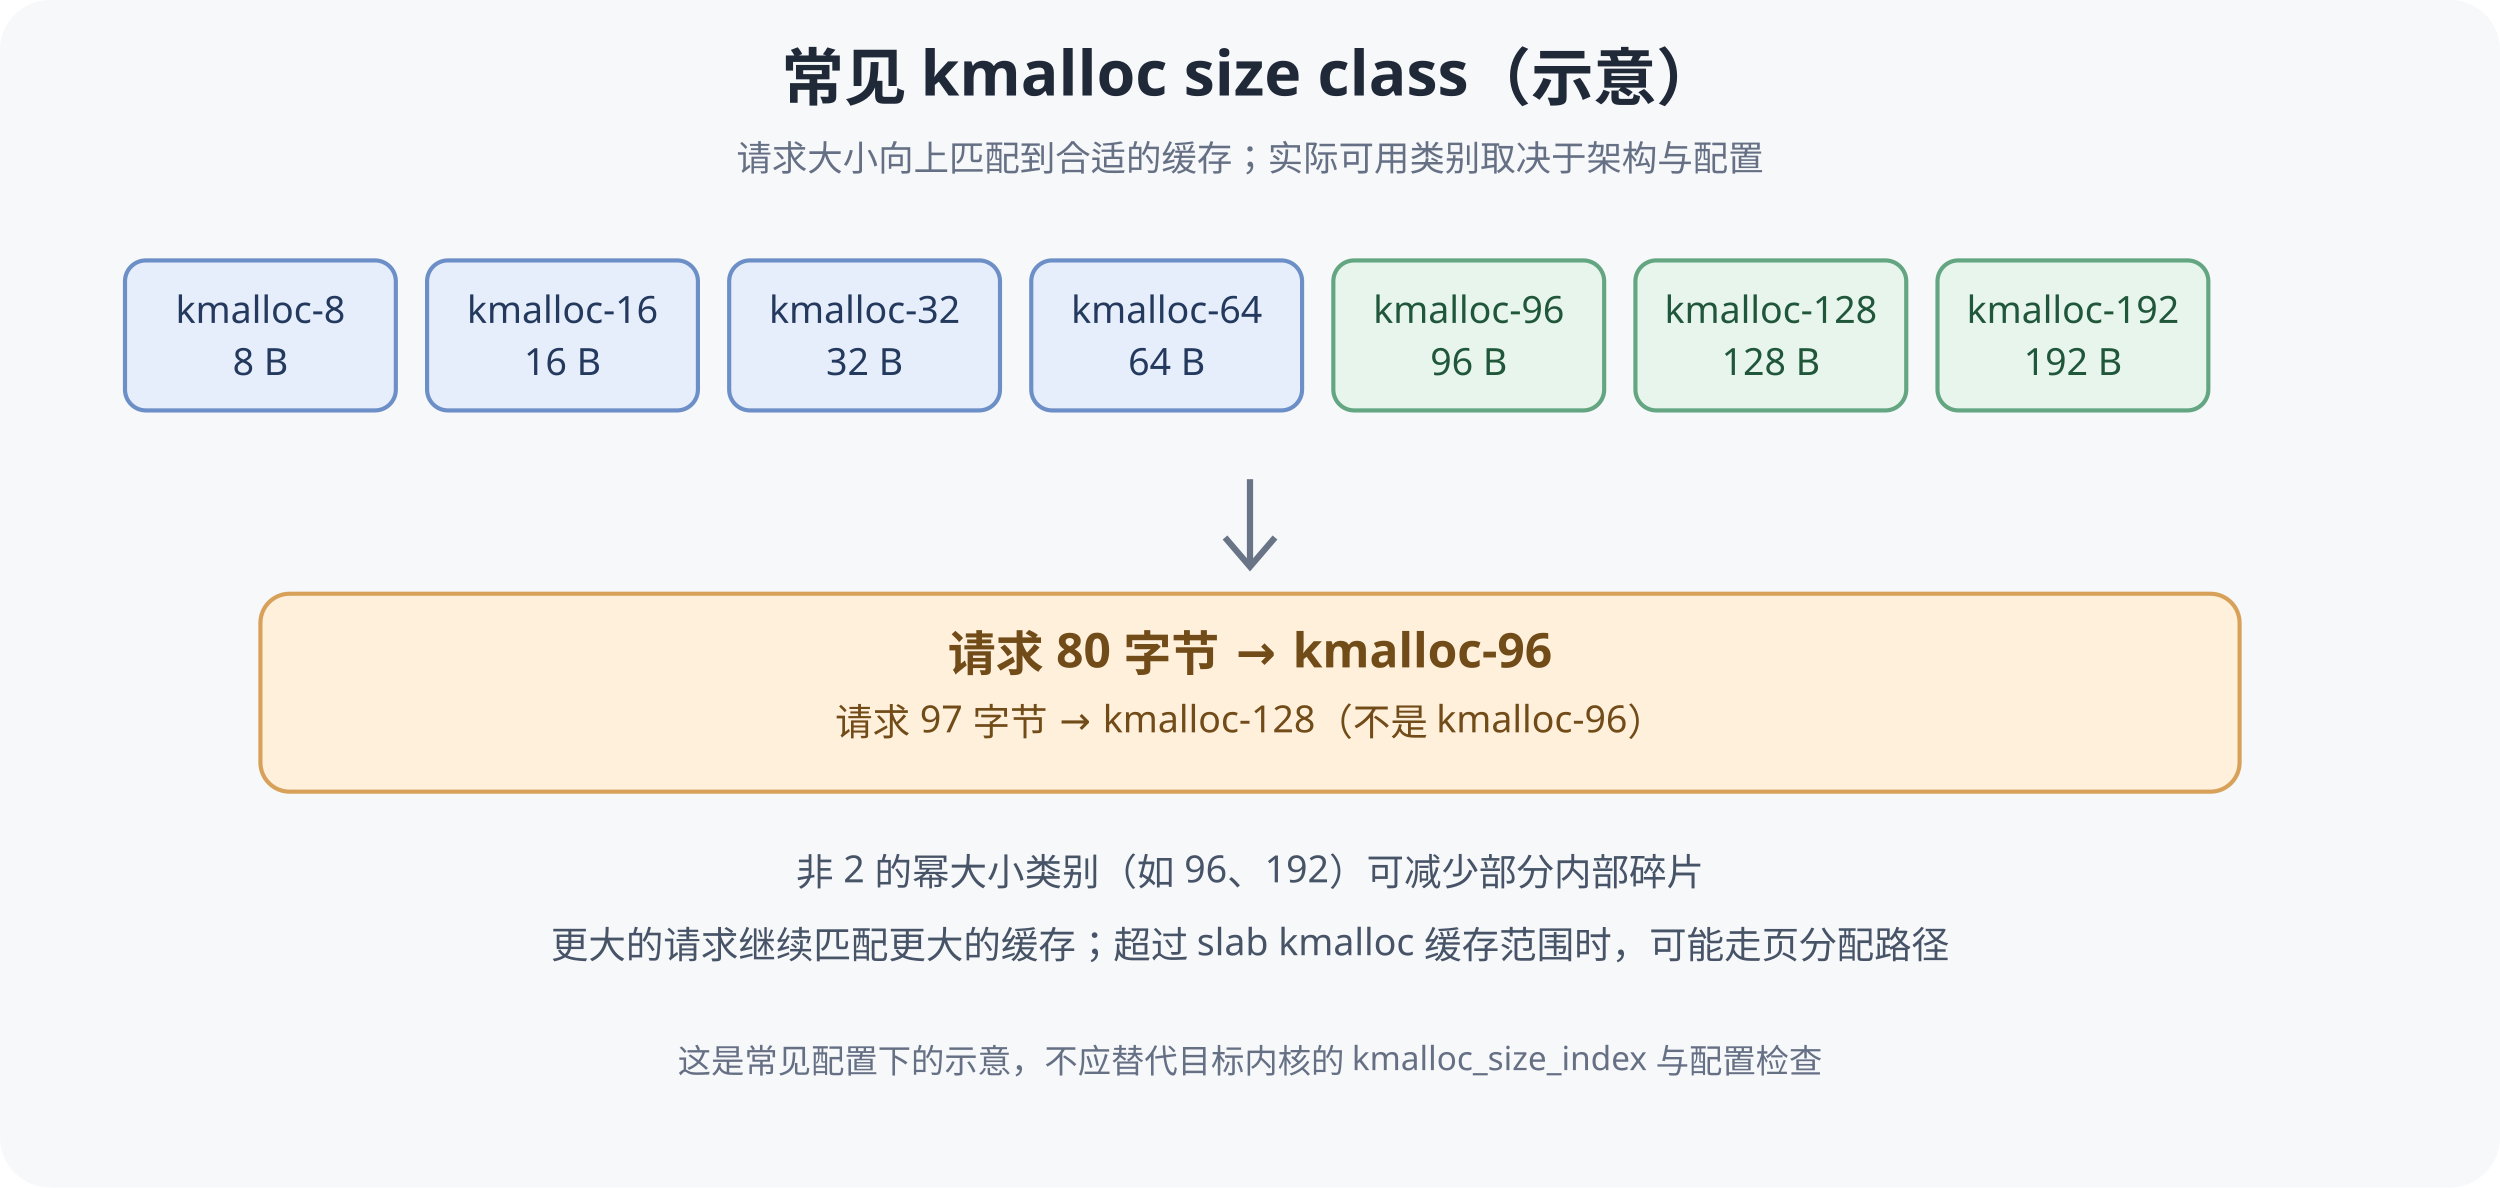
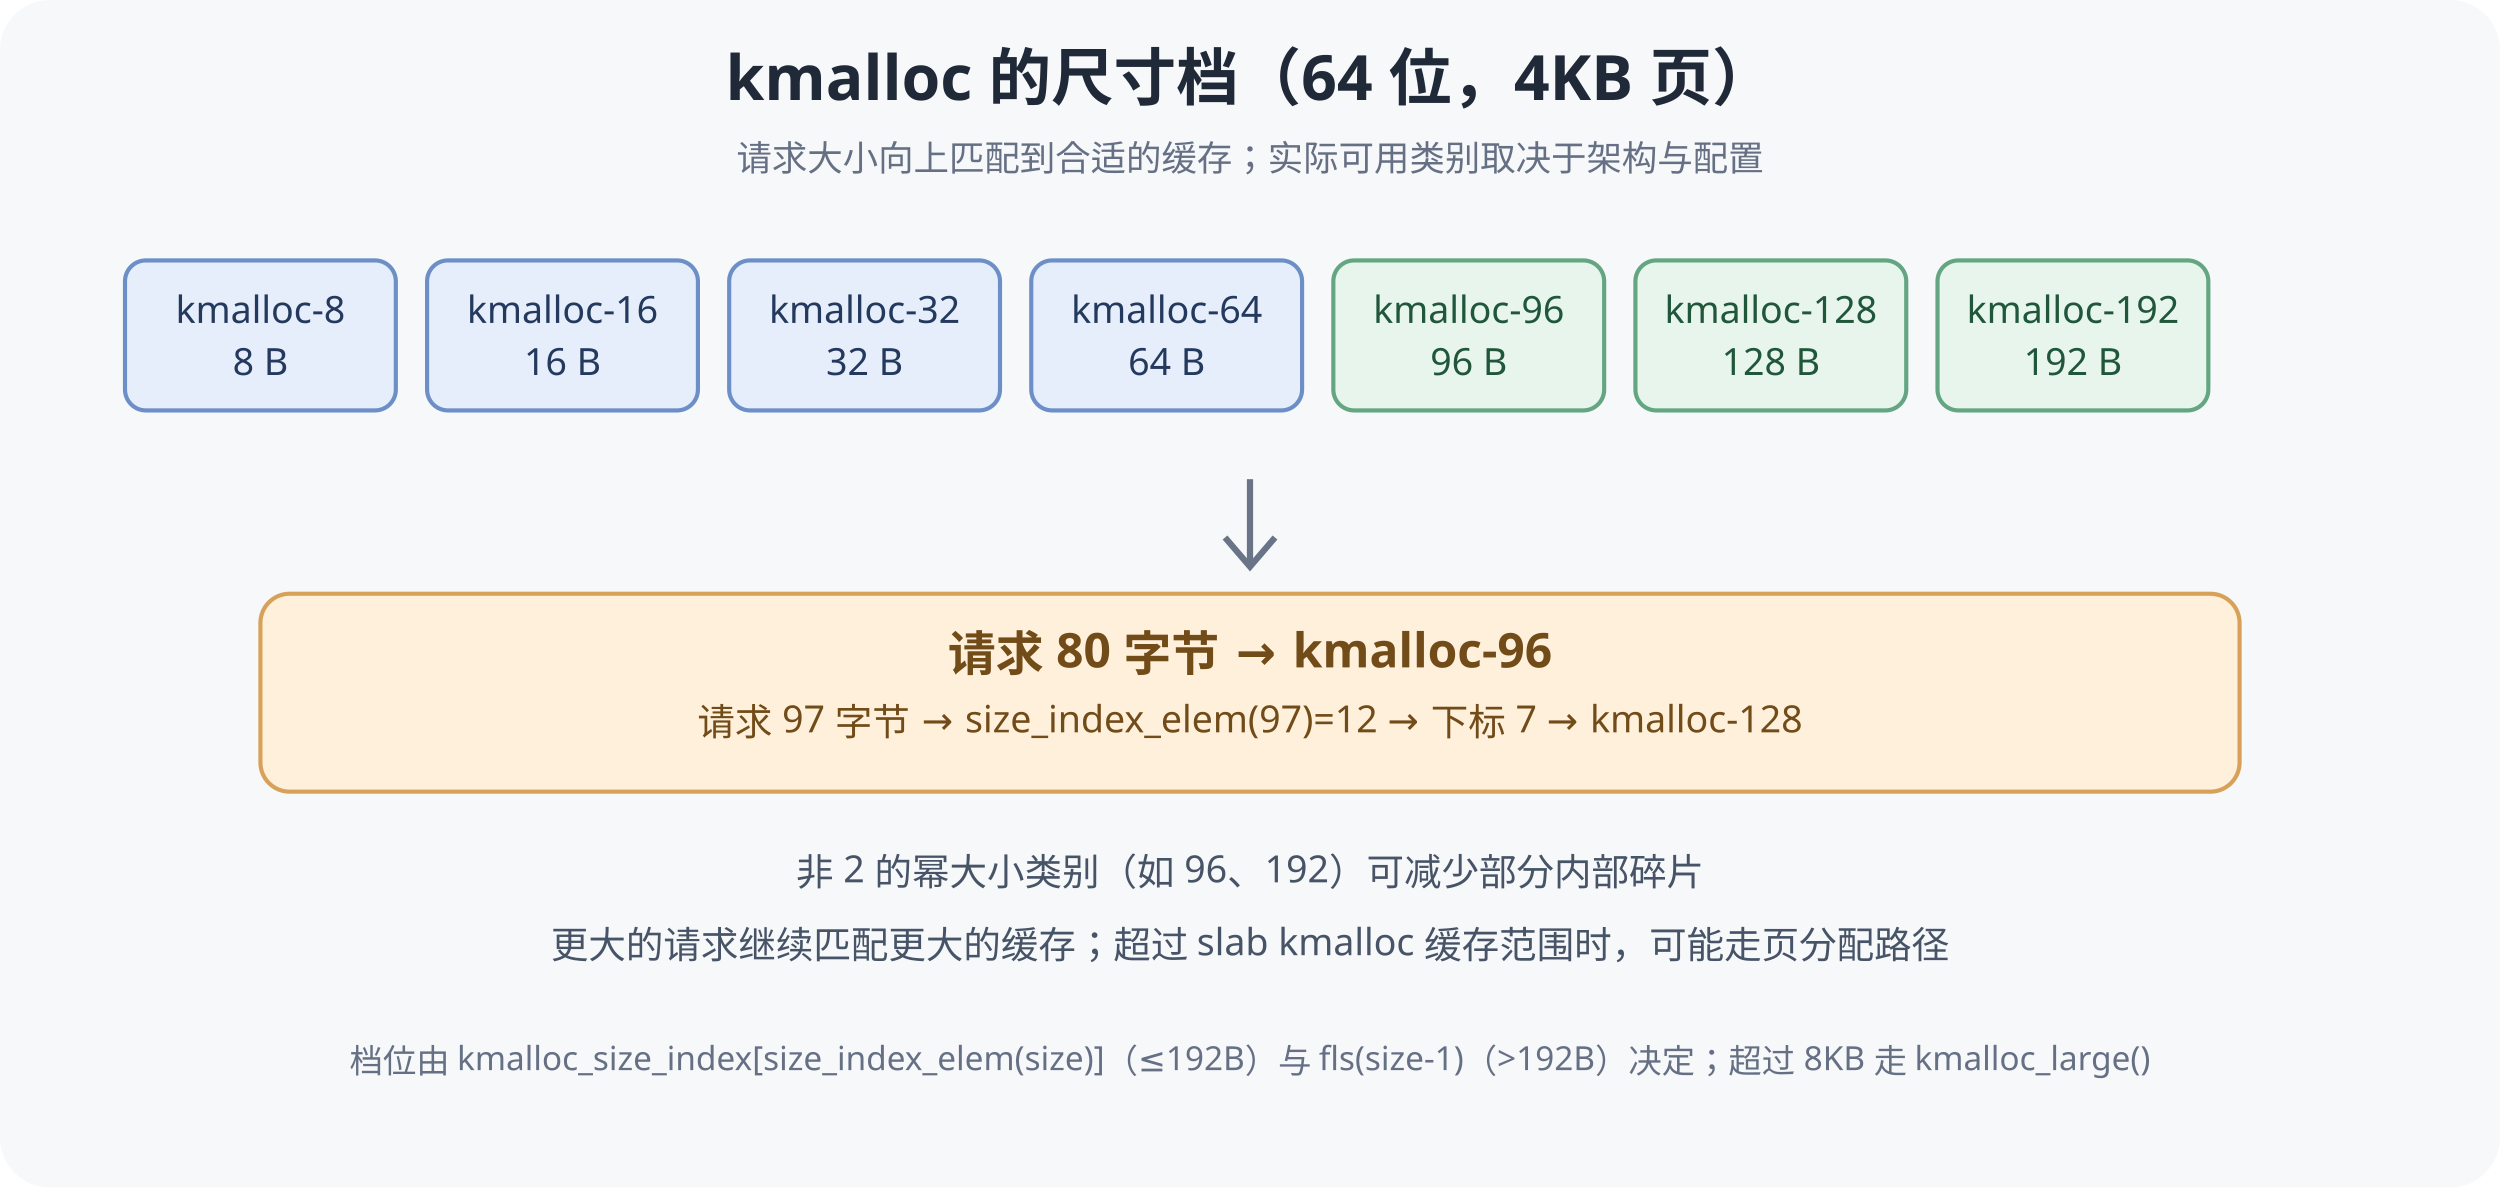
<svg xmlns="http://www.w3.org/2000/svg" width="1200" height="570" viewBox="0 0 1200 570">
  <rect width="1200" height="570" rx="24" fill="#f7f8fa" />
-   <text x="600" y="48" font-family="sans-serif" font-size="30" text-anchor="middle" fill="#202938" font-weight="700">常见 kmalloc size class（示意）</text>
+   <text x="600" y="48" font-family="sans-serif" font-size="30" text-anchor="middle" fill="#202938" font-weight="700">kmalloc 的尺寸档（64 位，4KB 页）</text>
  <text x="600" y="82" font-family="sans-serif" font-size="17" text-anchor="middle" fill="#667085">请求大小向上匹配到合适的缓存；实际可用类别取决于架构与配置</text>
  <g font-family="sans-serif" font-size="18" text-anchor="middle">
    <g fill="#e7eefb" stroke="#6d8fc7" stroke-width="2">
      <rect x="60" y="125" width="130" height="72" rx="10" />
      <rect x="205" y="125" width="130" height="72" rx="10" />
      <rect x="350" y="125" width="130" height="72" rx="10" />
      <rect x="495" y="125" width="130" height="72" rx="10" />
    </g>
    <g fill="#23395d">
      <text x="125" y="155">kmalloc-8</text>
      <text x="125" y="180">8 B</text>
      <text x="270" y="155">kmalloc-16</text>
      <text x="270" y="180">16 B</text>
      <text x="415" y="155">kmalloc-32</text>
      <text x="415" y="180">32 B</text>
      <text x="560" y="155">kmalloc-64</text>
      <text x="560" y="180">64 B</text>
    </g>
    <g fill="#e7f5ed" stroke="#63a681" stroke-width="2">
      <rect x="640" y="125" width="130" height="72" rx="10" />
      <rect x="785" y="125" width="130" height="72" rx="10" />
      <rect x="930" y="125" width="130" height="72" rx="10" />
    </g>
    <g fill="#20563a">
      <text x="705" y="155">kmalloc-96</text>
      <text x="705" y="180">96 B</text>
      <text x="850" y="155">kmalloc-128</text>
      <text x="850" y="180">128 B</text>
      <text x="995" y="155">kmalloc-192</text>
      <text x="995" y="180">192 B</text>
    </g>
    <path d="M600 230 V270" stroke="#697586" stroke-width="3" />
    <path d="M588 258 L600 272 L612 258" stroke="#697586" stroke-width="3" fill="none" />
    <rect x="125" y="285" width="950" height="95" rx="14" fill="#fff0dc" stroke="#d7a15a" stroke-width="2" />
    <text x="600" y="322" font-size="23" fill="#714b18" font-weight="700">请求 80 字节 → kmalloc-96</text>
-     <text x="600" y="353" font-size="18" fill="#714b18">请求 97 字节 → kmalloc-128（不是 kmalloc-96）</text>
+     <text x="600" y="353" font-size="18" fill="#714b18">请求 97 字节 → size_index_elem(97)=12 → 下标 7 → kmalloc-128</text>
    <text x="600" y="425" font-size="18" fill="#475467">非 2 的幂大小类别（如 96、192）可减少部分内部碎片</text>
    <text x="600" y="460" font-size="18" fill="#475467">更大的请求继续匹配更大的缓存；超过 slab kmalloc 缓存范围时，可能走页分配路径</text>
-     <text x="600" y="515" font-size="16" fill="#667085">这是常见配置下的示意，不应替代目标内核的 kmalloc_size_index 与配置检查</text>
+     <text x="600" y="515" font-size="16" fill="#667085">档位由 kmalloc_size_index[size_index_elem(size)]（≤192B）与 fls(size-1)（&gt;192B）决定；超过 8KB 走 kmalloc_large()</text>
  </g>
</svg>
